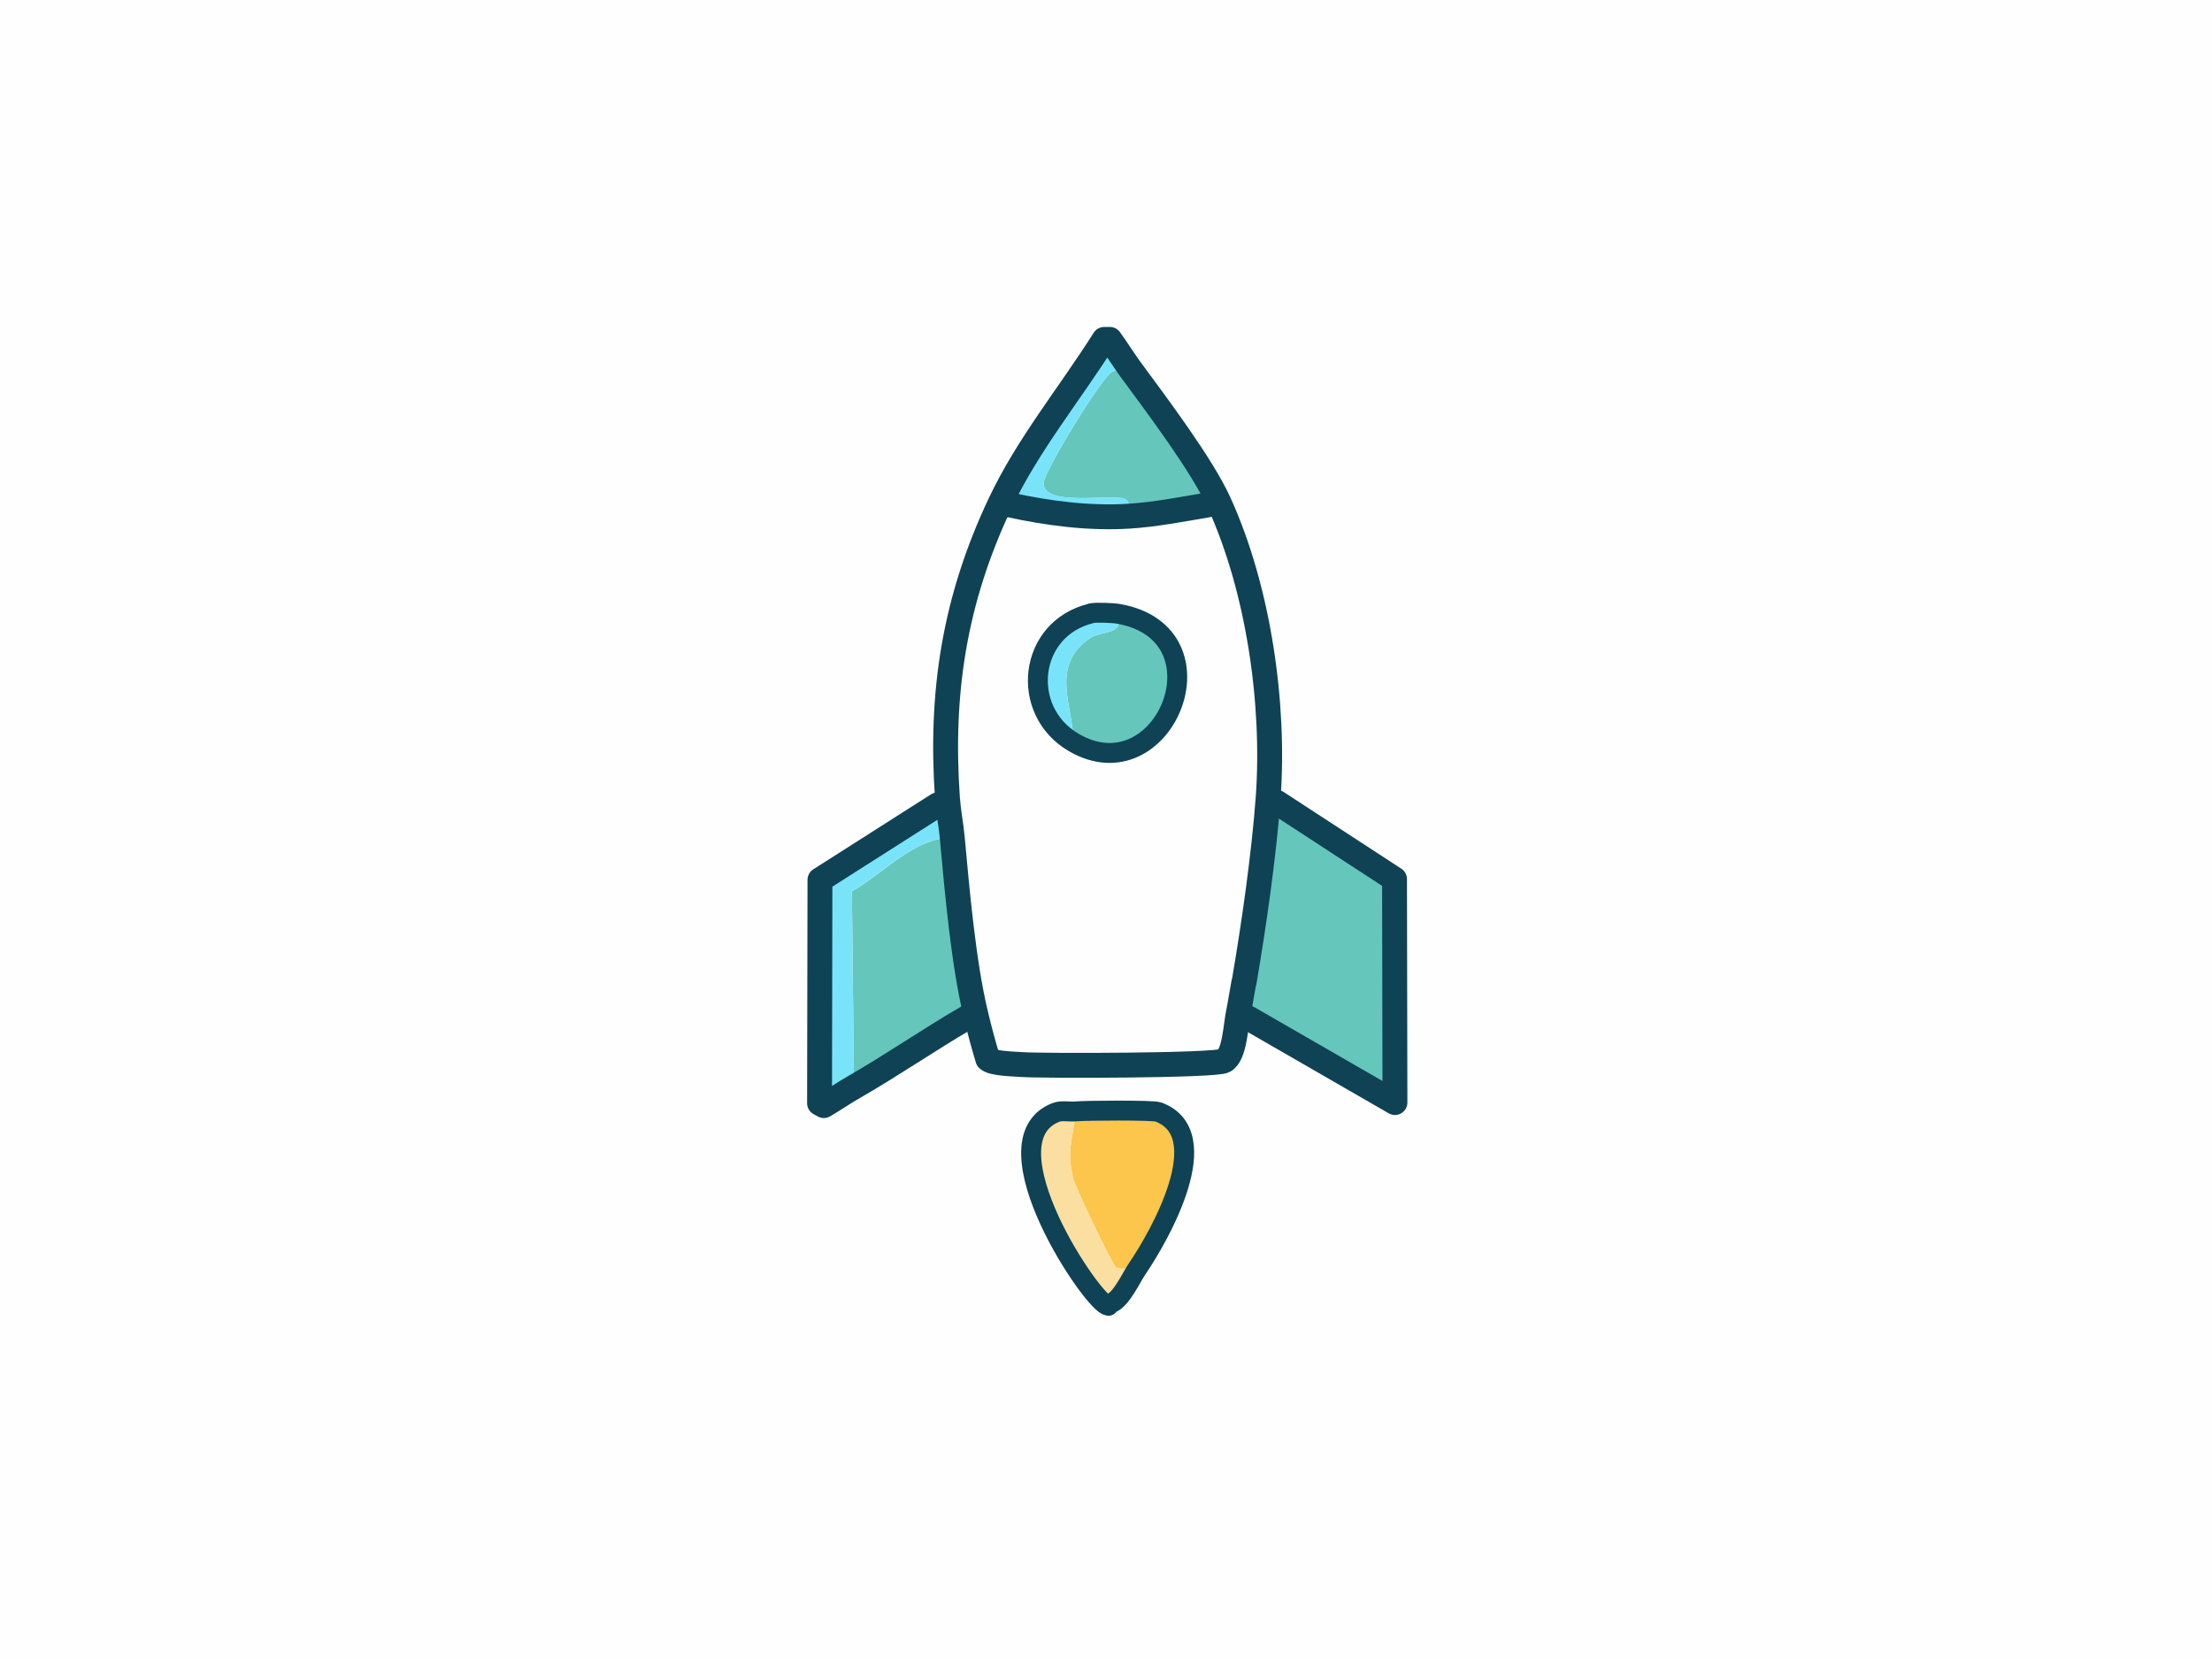
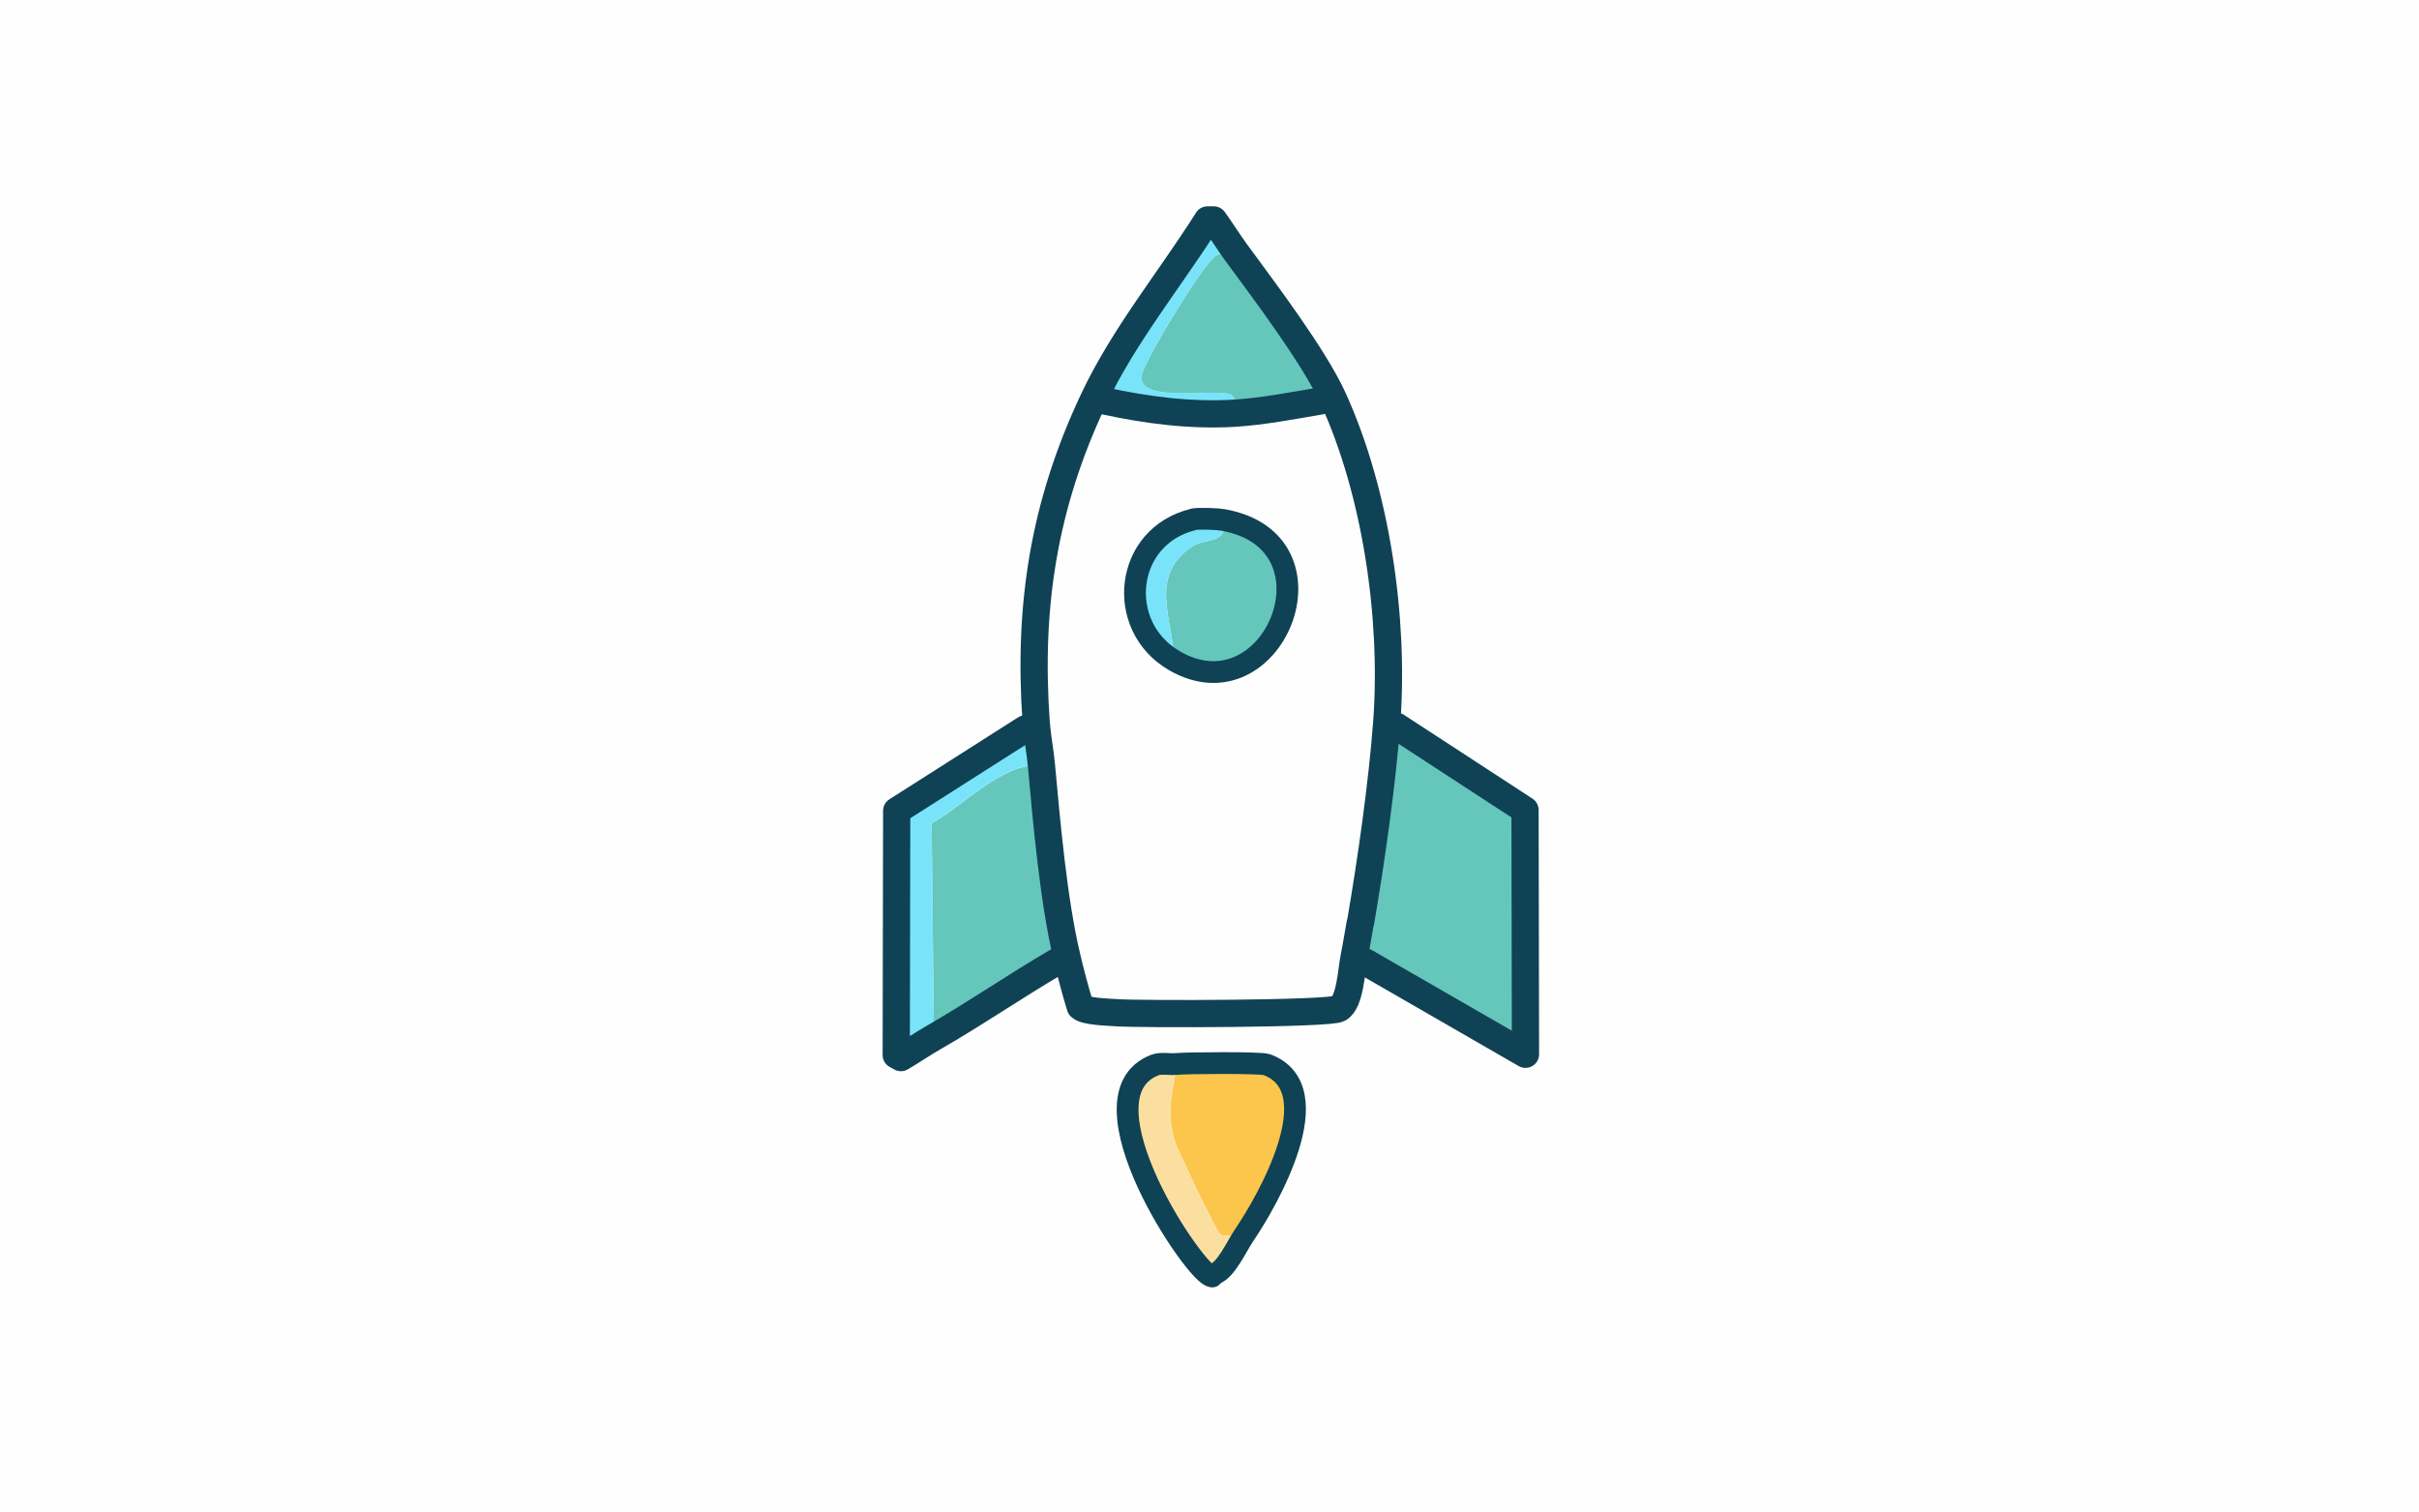
- <svg xmlns="http://www.w3.org/2000/svg" id="Layer_1" version="1.1" viewBox="0 0 160 120">
+ <svg xmlns="http://www.w3.org/2000/svg" id="Layer_1" version="1.1" viewBox="0 0 160 100">
  <defs>
    <style>
      .st0 {
        stroke: #0e4254;
      }

      .st0, .st1 {
        stroke-width: 1.44px;
      }

      .st0, .st1, .st2 {
        fill: none;
        stroke-linecap: round;
        stroke-linejoin: round;
      }

      .st3 {
        fill: #65c6bc;
      }

      .st4 {
        fill: #fbdfa1;
      }

      .st5 {
        fill: #79e4f9;
      }

      .st6 {
        fill: #fefefe;
      }

      .st7 {
        fill: #fcc54b;
      }

      .st1, .st2 {
        stroke: #0f4254;
      }

      .st2 {
        stroke-width: 1.8px;
      }
    </style>
  </defs>
  <g id="Generative_Object">
    <g>
-       <rect class="st6" x="-23.06" y="-20.5" width="206.13" height="160" />
+       <rect class="st6" x="-23.06" y="-30.5" width="206.13" height="160" />
      <g>
        <g>
-           <path class="st3" d="M91.73,57.7l.63.34,8.51,5.55.03,16.16-10.6-6.11-.7-.42c.15-.72.25-1.45.39-2.18h0c.7-4.08,1.44-9.24,1.74-13.34Z" />
+           <path class="st3" d="M91.73,47.7l.63.34,8.51,5.55.03,16.16-10.6-6.11-.7-.42c.15-.72.25-1.45.39-2.18h0c.7-4.08,1.44-9.24,1.74-13.34Z" />
          <g>
-             <path class="st3" d="M68.89,60.59c.35,3.83.81,9.05,1.69,12.72l-.7.34c-2.74,1.6-5.36,3.41-8.11,4.99l-.15-14.17c2.28-1.27,4.54-3.93,7.27-3.87h0Z" />
-             <path class="st5" d="M68.89,60.59c-2.72-.06-4.99,2.6-7.27,3.87l.15,14.17c-.74.43-1.45.91-2.18,1.34l-.31-.17.03-16.16,8.51-5.42.73-.34c0-.06-.02-.12-.02-.18,0,.06.02.12.02.18.06.9.25,1.8.33,2.71h0Z" />
+             <path class="st3" d="M68.89,50.59c.35,3.83.81,9.05,1.69,12.72l-.7.34c-2.74,1.6-5.36,3.41-8.11,4.99l-.15-14.17c2.28-1.27,4.54-3.93,7.27-3.87h0Z" />
+             <path class="st5" d="M68.89,50.59c-2.72-.06-4.99,2.6-7.27,3.87l.15,14.17c-.74.43-1.45.91-2.18,1.34l-.31-.17.03-16.16,8.51-5.42.73-.34c0-.06-.02-.12-.02-.18,0,.06.02.12.02.18.06.9.25,1.8.33,2.71h0Z" />
          </g>
        </g>
        <g>
-           <path class="st7" d="M82.27,91.75c-.41-.08-1.23.14-1.55-.09-.28-.21-2.92-5.75-3.06-6.31-.53-2.07-.09-2.93.18-4.95.68-.08,5.57-.1,5.95.04,4.3,1.59.07,8.98-1.51,11.32h0Z" />
-           <path class="st4" d="M77.84,80.4c-.27,2.02-.71,2.89-.18,4.95.14.56,2.78,6.1,3.06,6.31.32.23,1.14,0,1.55.09-.45.66-1.16,2.26-1.91,2.52-.07.03-.13.1-.18.18-.96.11-9.15-11.92-3.78-13.98.42-.16.99-.02,1.44-.07h0Z" />
+           <path class="st7" d="M82.27,81.75c-.41-.08-1.23.14-1.55-.09-.28-.21-2.92-5.75-3.06-6.31-.53-2.07-.09-2.93.18-4.95.68-.08,5.57-.1,5.95.04,4.3,1.59.07,8.98-1.51,11.32h0Z" />
+           <path class="st4" d="M77.84,70.4c-.27,2.02-.71,2.89-.18,4.95.14.56,2.78,6.1,3.06,6.31.32.23,1.14,0,1.55.09-.45.66-1.16,2.26-1.91,2.52-.07.03-.13.1-.18.18-.96.11-9.15-11.92-3.78-13.98.42-.16.99-.02,1.44-.07h0Z" />
        </g>
        <g>
-           <path class="st3" d="M81.73,26.66c1.89,2.56,5.2,6.93,6.45,9.7l-.8.17c-1.9.32-3.83.7-5.76.82-.13-.4.28-1.02-.27-1.26-.93-.4-5.96.62-5.86-1.17.05-.84,4.21-7.68,4.95-8.02.48-.22.77-.2,1.28-.23h.01Z" />
-           <path class="st5" d="M81.73,26.66c-.51.03-.8.02-1.28.23-.75.34-4.91,7.18-4.95,8.02-.11,1.79,4.93.77,5.86,1.17.55.24.14.86.27,1.26-2.89.17-5.81-.21-8.64-.83l-.65-.09c2-4.24,5.03-7.91,7.54-11.88h.41c.5.69.94,1.42,1.45,2.11h-.01Z" />
+           <path class="st3" d="M81.73,16.66c1.89,2.56,5.2,6.93,6.45,9.7l-.8.17c-1.9.32-3.83.7-5.76.82-.13-.4.28-1.02-.27-1.26-.93-.4-5.96.62-5.86-1.17.05-.84,4.21-7.68,4.95-8.02.48-.22.77-.2,1.28-.23h.01Z" />
+           <path class="st5" d="M81.73,16.66c-.51.03-.8.02-1.28.23-.75.34-4.91,7.18-4.95,8.02-.11,1.79,4.93.77,5.86,1.17.55.24.14.86.27,1.26-2.89.17-5.81-.21-8.64-.83l-.65-.09c2-4.24,5.03-7.91,7.54-11.88h.41c.5.69.94,1.42,1.45,2.11h-.01Z" />
          <g>
-             <path class="st3" d="M77.66,53.7c-.04-2.65-1.74-5.54,1.17-7.53.91-.62,2.46-.15,2.07-1.77,8.09,1.43,3.29,13.12-3.24,9.3Z" />
-             <path class="st5" d="M80.9,44.4c.39,1.62-1.16,1.14-2.07,1.77-2.91,1.99-1.22,4.88-1.17,7.53-3.92-2.29-3.3-8.22,1.26-9.33.32-.08,1.61-.03,1.98.04h0Z" />
+             <path class="st3" d="M77.66,43.7c-.04-2.65-1.74-5.54,1.17-7.53.91-.62,2.46-.15,2.07-1.77,8.09,1.43,3.29,13.12-3.24,9.3Z" />
+             <path class="st5" d="M80.9,34.4c.39,1.62-1.16,1.14-2.07,1.77-2.91,1.99-1.22,4.88-1.17,7.53-3.92-2.29-3.3-8.22,1.26-9.33.32-.08,1.61-.03,1.98.04h0Z" />
          </g>
        </g>
      </g>
    </g>
    <g>
-       <path class="st1" d="M78.92,44.36c.32-.08,1.61-.03,1.98.04,8.09,1.43,3.29,13.12-3.24,9.3-3.92-2.29-3.3-8.22,1.26-9.33h0Z" />
-       <path class="st0" d="M80.18,94.45c.05-.08.11-.15.18-.18.75-.27,1.46-1.86,1.91-2.52,1.59-2.33,5.81-9.72,1.51-11.32-.38-.14-5.26-.11-5.95-.04-.45.05-1.02-.09-1.44.07-5.36,2.06,2.82,14.09,3.78,13.98h0Z" />
-       <polyline class="st2" points="92.36 58.04 100.87 63.59 100.9 79.75 90.3 73.64" />
-       <path class="st2" d="M89.99,71.04c.7-4.08,1.44-9.24,1.74-13.34.49-6.82-.7-15.08-3.55-21.34-1.26-2.77-4.57-7.14-6.45-9.7-.5-.69-.95-1.42-1.45-2.11h-.41c-2.51,3.97-5.54,7.64-7.54,11.88-3.29,6.97-4.33,13.65-3.8,21.28,0,.06.02.12.02.18.06.9.25,1.8.33,2.71.35,3.83.81,9.05,1.69,12.72.26,1.1.55,2.2.88,3.28.3.33,1.88.36,2.41.4,1.55.11,14.05.09,14.69-.27.76-.42.83-2.54,1.03-3.49.15-.72.25-1.45.39-2.18h0l.02-.02Z" />
-       <path class="st2" d="M67.82,58.22l-8.51,5.42-.03,16.16.31.17c.74-.43,1.44-.92,2.18-1.34,2.75-1.58,5.37-3.39,8.11-4.99" />
-       <path class="st2" d="M87.38,36.52c-1.9.32-3.83.7-5.76.82-2.89.17-5.81-.21-8.64-.83" />
+       <path class="st1" d="M78.92,34.36c.32-.08,1.61-.03,1.98.04,8.09,1.43,3.29,13.12-3.24,9.3-3.92-2.29-3.3-8.22,1.26-9.33h0Z" />
+       <path class="st0" d="M80.18,84.45c.05-.08.11-.15.18-.18.75-.27,1.46-1.86,1.91-2.52,1.59-2.33,5.81-9.72,1.51-11.32-.38-.14-5.26-.11-5.95-.04-.45.05-1.02-.09-1.44.07-5.36,2.06,2.82,14.09,3.78,13.98h0Z" />
+       <polyline class="st2" points="92.36 48.04 100.87 53.59 100.9 69.75 90.3 63.64" />
+       <path class="st2" d="M89.99,61.04c.7-4.08,1.44-9.24,1.74-13.34.49-6.82-.7-15.08-3.55-21.34-1.26-2.77-4.57-7.14-6.45-9.7-.5-.69-.95-1.42-1.45-2.11h-.41c-2.51,3.97-5.54,7.64-7.54,11.88-3.29,6.97-4.33,13.65-3.8,21.28,0,.06.02.12.02.18.06.9.25,1.8.33,2.71.35,3.83.81,9.05,1.69,12.72.26,1.1.55,2.2.88,3.28.3.33,1.88.36,2.41.4,1.55.11,14.05.09,14.69-.27.76-.42.83-2.54,1.03-3.49.15-.72.25-1.45.39-2.18h0l.02-.02Z" />
+       <path class="st2" d="M67.82,48.22l-8.51,5.42-.03,16.16.31.17c.74-.43,1.44-.92,2.18-1.34,2.75-1.58,5.37-3.39,8.11-4.99" />
+       <path class="st2" d="M87.38,26.52c-1.9.32-3.83.7-5.76.82-2.89.17-5.81-.21-8.64-.83" />
    </g>
  </g>
</svg>
